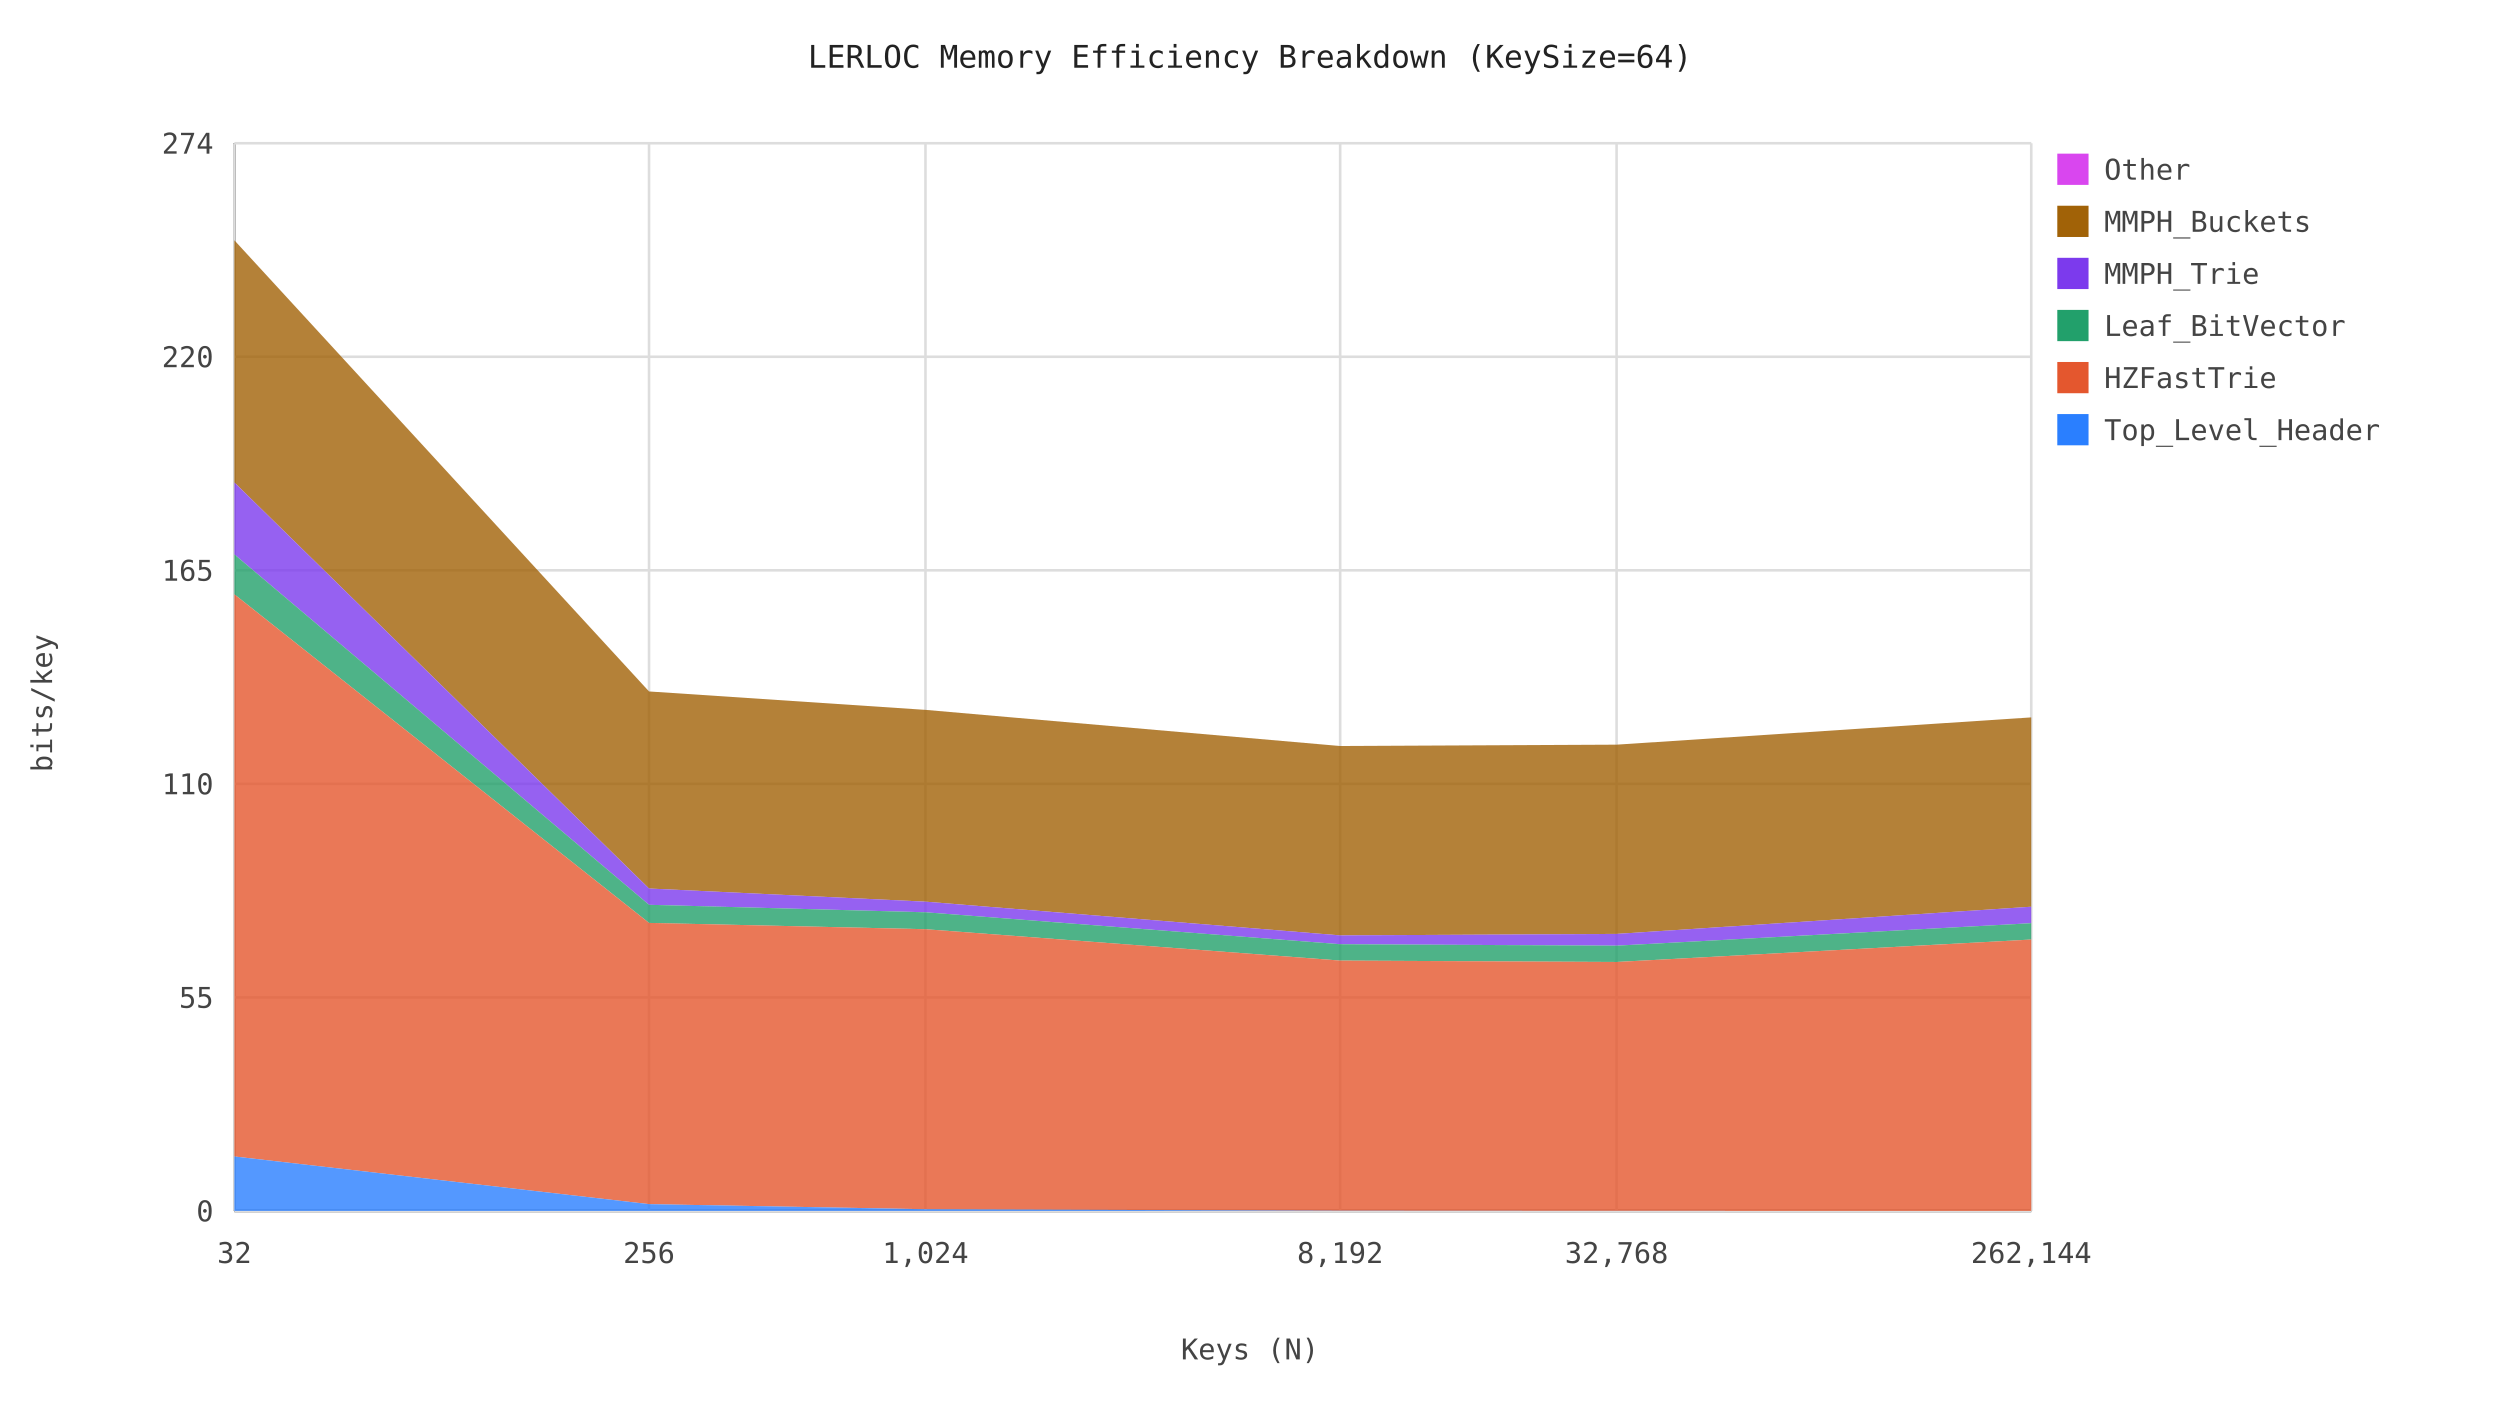
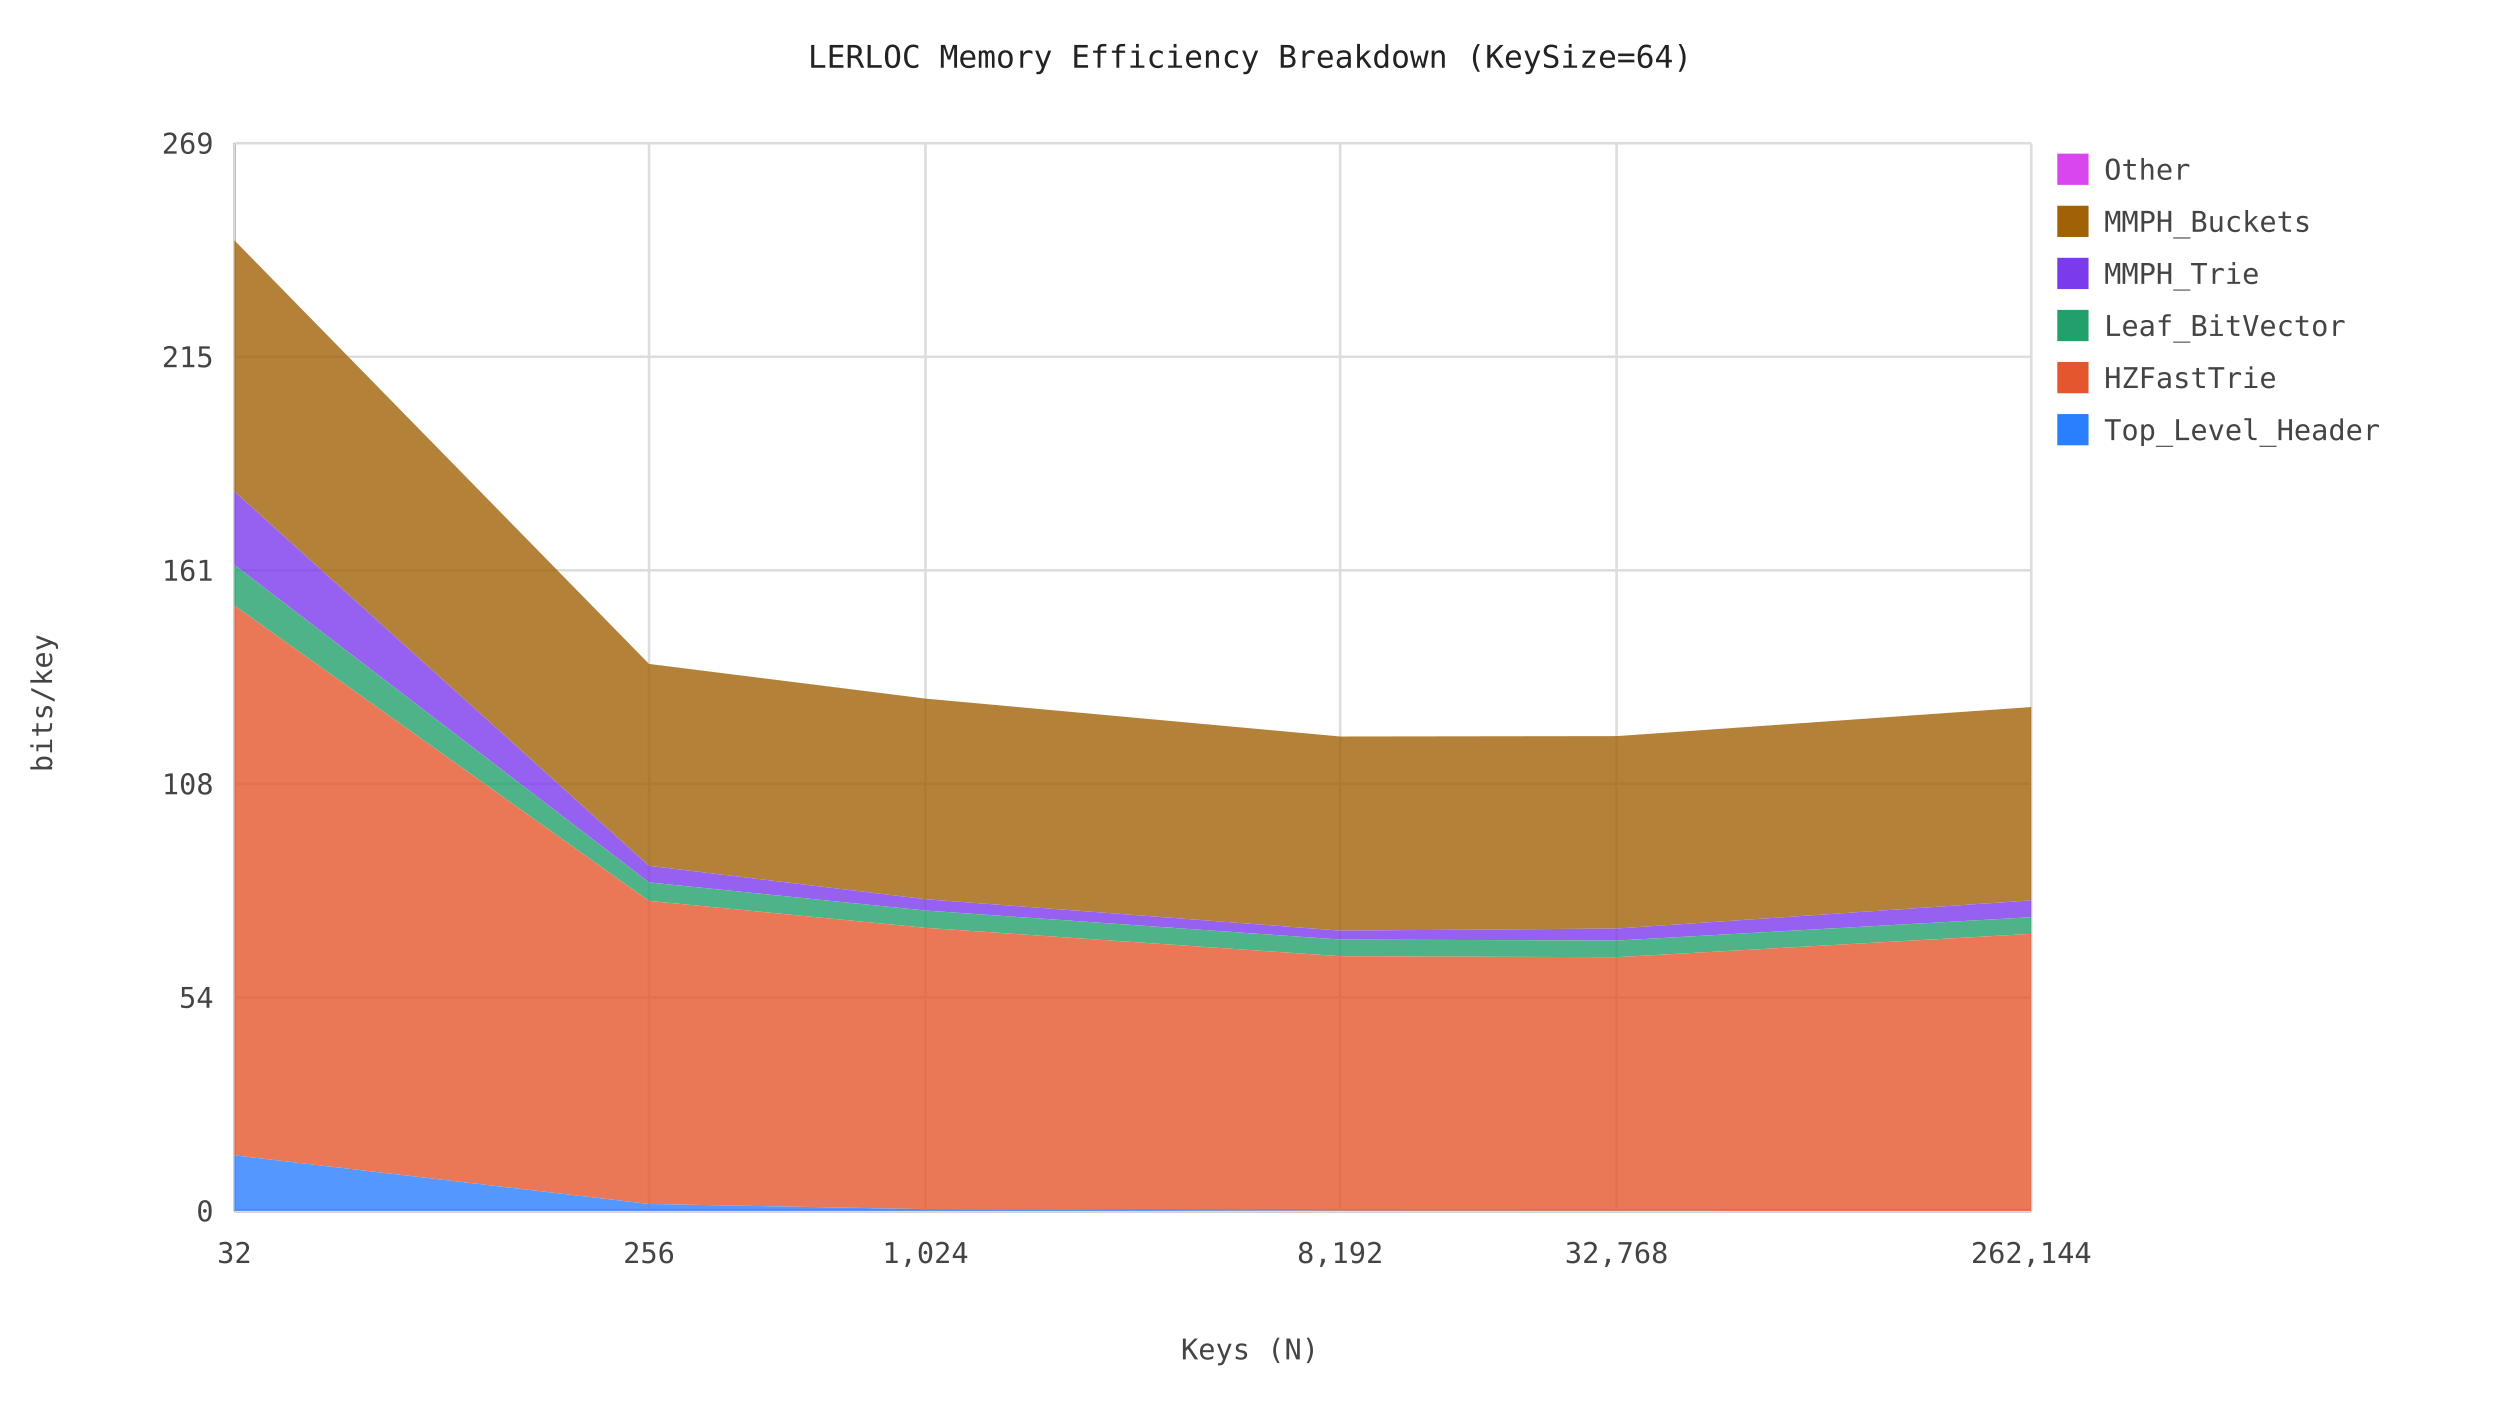
<svg xmlns="http://www.w3.org/2000/svg" width="960.0" height="540.0" viewBox="0 0 960.0 540.0">
  <style>text{font-family:Menlo,Monaco,monospace;font-size:12px;fill:#222} .axis{stroke:#333;stroke-width:1} .grid{stroke:#ddd;stroke-width:1} .label{font-size:11px;fill:#444}</style>
  <text x="480.0" y="26" text-anchor="middle">LERLOC Memory Efficiency Breakdown (KeySize=64)</text>
  <line class="axis" x1="90.0" y1="465.0" x2="780.0" y2="465.0" />
  <line class="axis" x1="90.0" y1="55.0" x2="90.0" y2="465.0" />
  <line class="grid" x1="90.0" y1="465.00" x2="780.0" y2="465.00" />
  <text class="label" x="82.0" y="469.00" text-anchor="end">0</text>
  <line class="grid" x1="90.0" y1="383.00" x2="780.0" y2="383.00" />
-   <text class="label" x="82.0" y="387.00" text-anchor="end">55</text>
+   <text class="label" x="82.0" y="387.00" text-anchor="end">54</text>
  <line class="grid" x1="90.0" y1="301.00" x2="780.0" y2="301.00" />
-   <text class="label" x="82.0" y="305.00" text-anchor="end">110</text>
+   <text class="label" x="82.0" y="305.00" text-anchor="end">108</text>
  <line class="grid" x1="90.0" y1="219.00" x2="780.0" y2="219.00" />
-   <text class="label" x="82.0" y="223.00" text-anchor="end">165</text>
+   <text class="label" x="82.0" y="223.00" text-anchor="end">161</text>
  <line class="grid" x1="90.0" y1="137.00" x2="780.0" y2="137.00" />
-   <text class="label" x="82.0" y="141.00" text-anchor="end">220</text>
+   <text class="label" x="82.0" y="141.00" text-anchor="end">215</text>
  <line class="grid" x1="90.0" y1="55.00" x2="780.0" y2="55.00" />
-   <text class="label" x="82.0" y="59.00" text-anchor="end">274</text>
+   <text class="label" x="82.0" y="59.00" text-anchor="end">269</text>
  <line class="grid" x1="90.00" y1="55.0" x2="90.00" y2="465.0" />
  <text class="label" x="90.00" y="485.0" text-anchor="middle">32</text>
  <line class="grid" x1="249.23" y1="55.0" x2="249.23" y2="465.0" />
  <text class="label" x="249.23" y="485.0" text-anchor="middle">256</text>
  <line class="grid" x1="355.38" y1="55.0" x2="355.38" y2="465.0" />
  <text class="label" x="355.38" y="485.0" text-anchor="middle">1,024</text>
  <line class="grid" x1="514.62" y1="55.0" x2="514.62" y2="465.0" />
  <text class="label" x="514.62" y="485.0" text-anchor="middle">8,192</text>
  <line class="grid" x1="620.77" y1="55.0" x2="620.77" y2="465.0" />
  <text class="label" x="620.77" y="485.0" text-anchor="middle">32,768</text>
  <line class="grid" x1="780.00" y1="55.0" x2="780.00" y2="465.0" />
  <text class="label" x="780.00" y="485.0" text-anchor="middle">262,144</text>
-   <polygon fill="#d946ef" fill-opacity="0.8" points="90.00,92.27 249.23,265.52 355.38,272.59 514.62,286.47 620.77,285.95 780.00,275.48 780.00,275.48 620.77,285.95 514.62,286.47 355.38,272.59 249.23,265.52 90.00,92.27" />
-   <polygon fill="#a16207" fill-opacity="0.8" points="90.00,92.27 249.23,265.52 355.38,272.59 514.62,286.47 620.77,285.95 780.00,275.48 780.00,348.18 620.77,358.62 514.62,359.19 355.38,346.24 249.23,341.19 90.00,185.27" />
-   <polygon fill="#7c3aed" fill-opacity="0.8" points="90.00,185.27 249.23,341.19 355.38,346.24 514.62,359.19 620.77,358.62 780.00,348.18 780.00,354.51 620.77,363.14 514.62,362.58 355.38,350.32 249.23,347.45 90.00,212.90" />
-   <polygon fill="#22a06b" fill-opacity="0.8" points="90.00,212.90 249.23,347.45 355.38,350.32 514.62,362.58 620.77,363.14 780.00,354.51 780.00,360.78 620.77,369.40 514.62,368.86 355.38,356.82 249.23,354.40 90.00,228.22" />
-   <polygon fill="#e4572e" fill-opacity="0.8" points="90.00,228.22 249.23,354.40 355.38,356.82 514.62,368.86 620.77,369.40 780.00,360.78 780.00,465.00 620.77,464.98 514.62,464.92 355.38,464.35 249.23,462.39 90.00,444.09" />
-   <polygon fill="#2a7fff" fill-opacity="0.8" points="90.00,444.09 249.23,462.39 355.38,464.35 514.62,464.92 620.77,464.98 780.00,465.00 780.00,465.00 90.00,465.00" />
+   <polygon fill="#d946ef" fill-opacity="0.8" points="90.00,92.27 249.23,254.96 355.38,268.27 514.62,282.82 620.77,282.66 780.00,271.50 780.00,271.50 620.77,282.66 514.62,282.82 355.38,268.27 249.23,254.96 90.00,92.27" />
+   <polygon fill="#a16207" fill-opacity="0.8" points="90.00,92.27 249.23,254.96 355.38,268.27 514.62,282.82 620.77,282.66 780.00,271.50 780.00,345.74 620.77,356.55 514.62,357.35 355.38,345.30 249.23,332.47 90.00,188.69" />
+   <polygon fill="#7c3aed" fill-opacity="0.8" points="90.00,188.69 249.23,332.47 355.38,345.30 514.62,357.35 620.77,356.55 780.00,345.74 780.00,352.20 620.77,361.17 514.62,360.79 355.38,349.65 249.23,338.85 90.00,216.90" />
+   <polygon fill="#22a06b" fill-opacity="0.8" points="90.00,216.90 249.23,338.85 355.38,349.65 514.62,360.79 620.77,361.17 780.00,352.20 780.00,358.59 620.77,367.56 514.62,367.19 355.38,356.29 249.23,345.95 90.00,232.52" />
+   <polygon fill="#e4572e" fill-opacity="0.8" points="90.00,232.52 249.23,345.95 355.38,356.29 514.62,367.19 620.77,367.56 780.00,358.59 780.00,465.00 620.77,464.98 514.62,464.92 355.38,464.33 249.23,462.33 90.00,443.66" />
+   <polygon fill="#2a7fff" fill-opacity="0.8" points="90.00,443.66 249.23,462.33 355.38,464.33 514.62,464.92 620.77,464.98 780.00,465.00 780.00,465.00 90.00,465.00" />
  <rect x="790.0" y="59.0" width="12" height="12" fill="#d946ef" />
  <text class="label" x="808.0" y="69.0">Other</text>
  <rect x="790.0" y="79.0" width="12" height="12" fill="#a16207" />
  <text class="label" x="808.0" y="89.0">MMPH_Buckets</text>
  <rect x="790.0" y="99.0" width="12" height="12" fill="#7c3aed" />
  <text class="label" x="808.0" y="109.0">MMPH_Trie</text>
  <rect x="790.0" y="119.0" width="12" height="12" fill="#22a06b" />
  <text class="label" x="808.0" y="129.0">Leaf_BitVector</text>
  <rect x="790.0" y="139.0" width="12" height="12" fill="#e4572e" />
  <text class="label" x="808.0" y="149.0">HZFastTrie</text>
  <rect x="790.0" y="159.0" width="12" height="12" fill="#2a7fff" />
  <text class="label" x="808.0" y="169.0">Top_Level_Header</text>
  <text class="label" x="480.0" y="522.0" text-anchor="middle">Keys (N)</text>
  <text class="label" transform="translate(20,270.0) rotate(-90)" text-anchor="middle">bits/key</text>
</svg>
